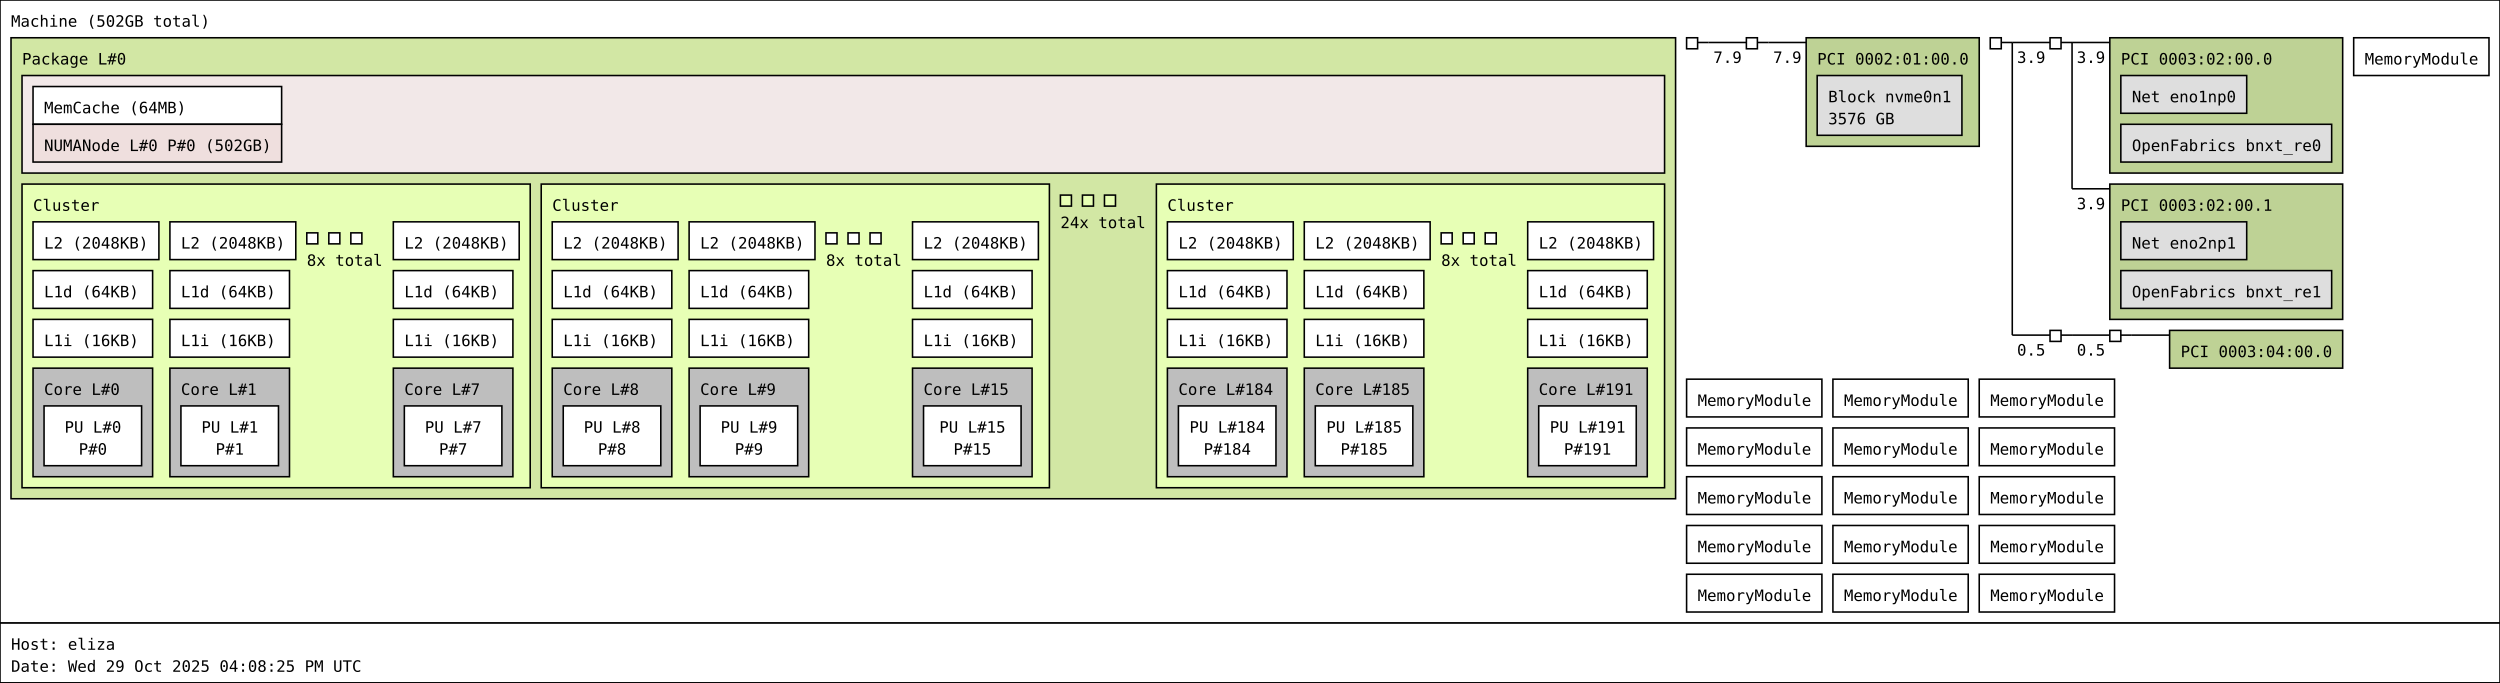
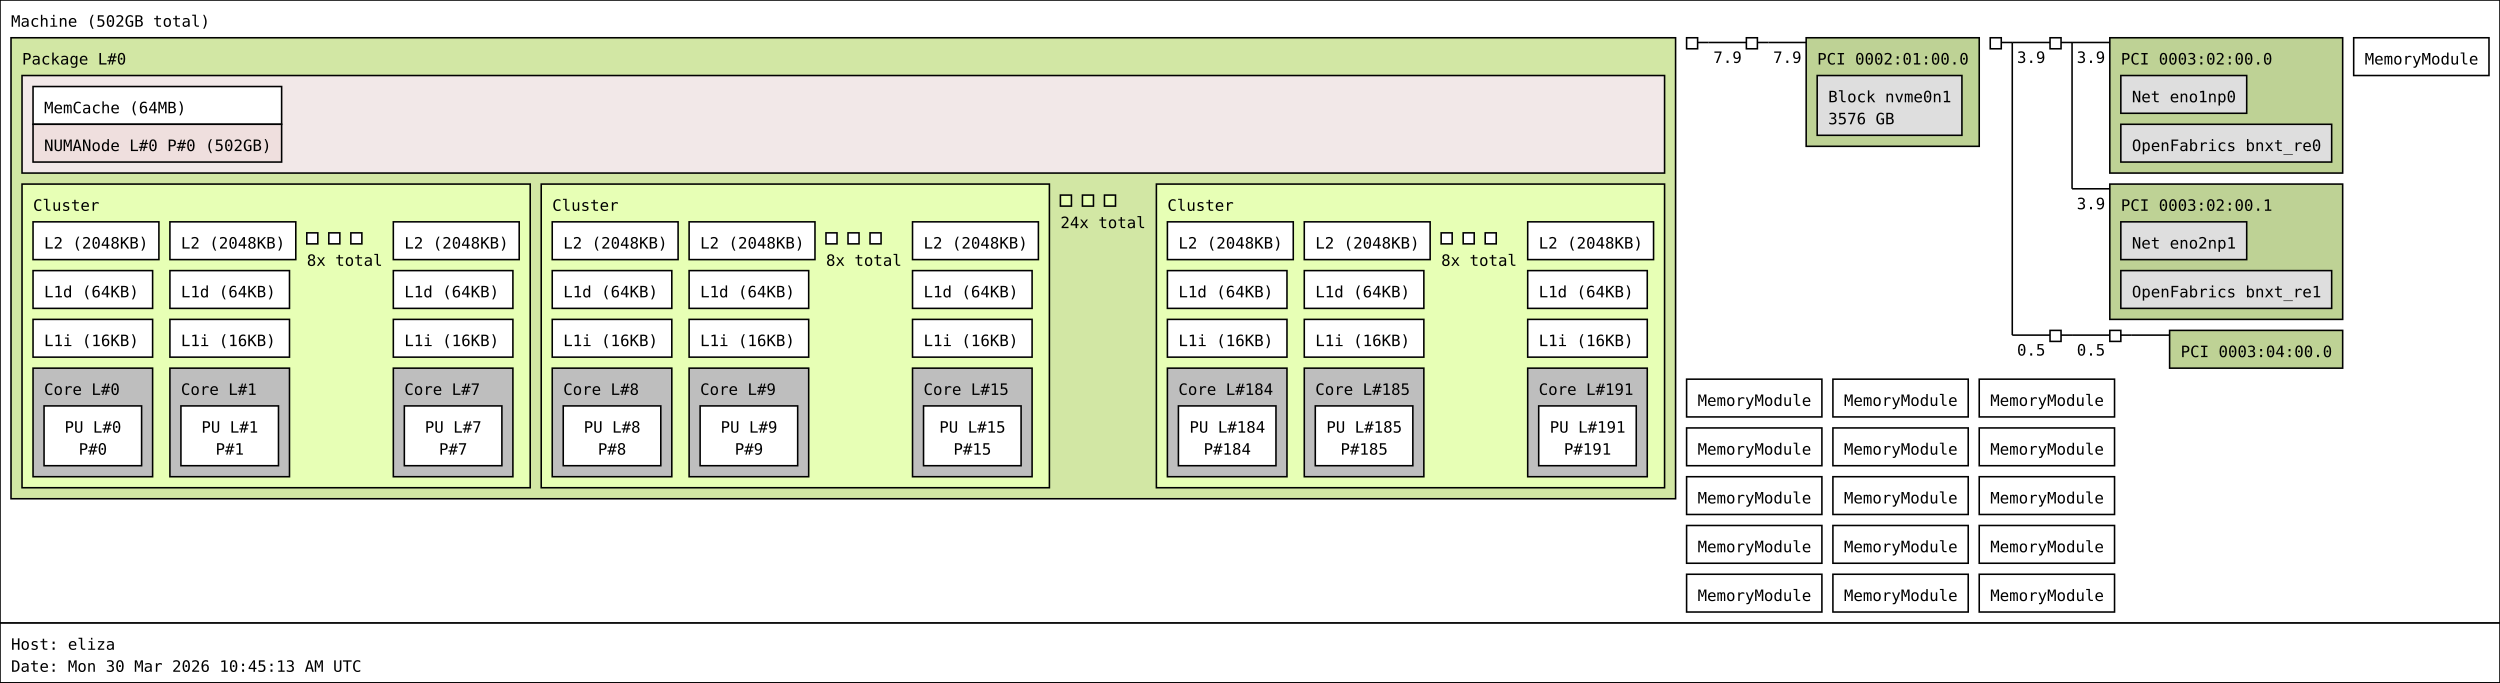
<svg xmlns="http://www.w3.org/2000/svg" width="1589px" height="434px" viewBox="0 0 1589px 434px" version="1.1">
  <rect id="Machine_0_rect" class="Machine" x="0" y="0" width="1589" height="396" fill="rgb(255,255,255)" stroke="rgb(0,0,0)" stroke-width="1" />
  <text id="Machine_0_text" class="Machine" font-family="Monospace" x="7" y="17" fill="rgb(0,0,0)" font-size="10px">Machine (502GB total)</text>
  <rect id="Package_0_rect" class="Package" x="7" y="24" width="1058" height="293" fill="rgb(210,231,164)" stroke="rgb(0,0,0)" stroke-width="1" />
  <text id="Package_0_text" class="Package" font-family="Monospace" x="14" y="41" fill="rgb(0,0,0)" font-size="10px">Package L#0</text>
  <rect id="Group0_0_rect" class="Group0" x="14" y="117" width="323" height="193" fill="rgb(231,255,181)" stroke="rgb(0,0,0)" stroke-width="1" />
  <text id="Group0_0_text" class="Group0" font-family="Monospace" x="21" y="134" fill="rgb(0,0,0)" font-size="10px">Cluster</text>
  <rect id="L2_0_rect" class="L2" x="21" y="141" width="80" height="24" fill="rgb(255,255,255)" stroke="rgb(0,0,0)" stroke-width="1" />
  <text id="L2_0_text" class="L2" font-family="Monospace" x="28" y="158" fill="rgb(0,0,0)" font-size="10px">L2 (2048KB)</text>
  <rect id="L1d_0_rect" class="L1d" x="21" y="172" width="76" height="24" fill="rgb(255,255,255)" stroke="rgb(0,0,0)" stroke-width="1" />
  <text id="L1d_0_text" class="L1d" font-family="Monospace" x="28" y="189" fill="rgb(0,0,0)" font-size="10px">L1d (64KB)</text>
  <rect id="L1i_0_rect" class="L1i" x="21" y="203" width="76" height="24" fill="rgb(255,255,255)" stroke="rgb(0,0,0)" stroke-width="1" />
  <text id="L1i_0_text" class="L1i" font-family="Monospace" x="28" y="220" fill="rgb(0,0,0)" font-size="10px">L1i (16KB)</text>
  <rect id="Core_0_rect" class="Core" x="21" y="234" width="76" height="69" fill="rgb(190,190,190)" stroke="rgb(0,0,0)" stroke-width="1" />
  <text id="Core_0_text" class="Core" font-family="Monospace" x="28" y="251" fill="rgb(0,0,0)" font-size="10px">Core L#0</text>
  <rect id="PU_0_rect" class="PU" x="28" y="258" width="62" height="38" fill="rgb(255,255,255)" stroke="rgb(0,0,0)" stroke-width="1" />
  <text id="PU_0_text" class="PU" font-family="Monospace" x="41" y="275" fill="rgb(0,0,0)" font-size="10px">PU L#0</text>
  <text id="PU_0_text_1" class="PU" font-family="Monospace" x="50" y="289" fill="rgb(0,0,0)" font-size="10px">P#0</text>
  <rect id="L2_1_rect" class="L2" x="108" y="141" width="80" height="24" fill="rgb(255,255,255)" stroke="rgb(0,0,0)" stroke-width="1" />
  <text id="L2_1_text" class="L2" font-family="Monospace" x="115" y="158" fill="rgb(0,0,0)" font-size="10px">L2 (2048KB)</text>
  <rect id="L1d_1_rect" class="L1d" x="108" y="172" width="76" height="24" fill="rgb(255,255,255)" stroke="rgb(0,0,0)" stroke-width="1" />
  <text id="L1d_1_text" class="L1d" font-family="Monospace" x="115" y="189" fill="rgb(0,0,0)" font-size="10px">L1d (64KB)</text>
  <rect id="L1i_1_rect" class="L1i" x="108" y="203" width="76" height="24" fill="rgb(255,255,255)" stroke="rgb(0,0,0)" stroke-width="1" />
  <text id="L1i_1_text" class="L1i" font-family="Monospace" x="115" y="220" fill="rgb(0,0,0)" font-size="10px">L1i (16KB)</text>
  <rect id="Core_1_rect" class="Core" x="108" y="234" width="76" height="69" fill="rgb(190,190,190)" stroke="rgb(0,0,0)" stroke-width="1" />
  <text id="Core_1_text" class="Core" font-family="Monospace" x="115" y="251" fill="rgb(0,0,0)" font-size="10px">Core L#1</text>
  <rect id="PU_1_rect" class="PU" x="115" y="258" width="62" height="38" fill="rgb(255,255,255)" stroke="rgb(0,0,0)" stroke-width="1" />
  <text id="PU_1_text" class="PU" font-family="Monospace" x="128" y="275" fill="rgb(0,0,0)" font-size="10px">PU L#1</text>
  <text id="PU_1_text_1" class="PU" font-family="Monospace" x="137" y="289" fill="rgb(0,0,0)" font-size="10px">P#1</text>
  <rect id="L2_2_rect" class="L2" x="195" y="148" width="7" height="7" fill="rgb(255,255,255)" stroke="rgb(0,0,0)" stroke-width="1" />
  <rect id="L2_2_rect" class="L2" x="209" y="148" width="7" height="7" fill="rgb(255,255,255)" stroke="rgb(0,0,0)" stroke-width="1" />
  <rect id="L2_2_rect" class="L2" x="223" y="148" width="7" height="7" fill="rgb(255,255,255)" stroke="rgb(0,0,0)" stroke-width="1" />
  <text id="L2_2_text" class="L2" font-family="Monospace" x="195" y="169" fill="rgb(0,0,0)" font-size="10px">8x total</text>
  <rect id="L2_7_rect" class="L2" x="250" y="141" width="80" height="24" fill="rgb(255,255,255)" stroke="rgb(0,0,0)" stroke-width="1" />
  <text id="L2_7_text" class="L2" font-family="Monospace" x="257" y="158" fill="rgb(0,0,0)" font-size="10px">L2 (2048KB)</text>
  <rect id="L1d_7_rect" class="L1d" x="250" y="172" width="76" height="24" fill="rgb(255,255,255)" stroke="rgb(0,0,0)" stroke-width="1" />
  <text id="L1d_7_text" class="L1d" font-family="Monospace" x="257" y="189" fill="rgb(0,0,0)" font-size="10px">L1d (64KB)</text>
  <rect id="L1i_7_rect" class="L1i" x="250" y="203" width="76" height="24" fill="rgb(255,255,255)" stroke="rgb(0,0,0)" stroke-width="1" />
  <text id="L1i_7_text" class="L1i" font-family="Monospace" x="257" y="220" fill="rgb(0,0,0)" font-size="10px">L1i (16KB)</text>
  <rect id="Core_7_rect" class="Core" x="250" y="234" width="76" height="69" fill="rgb(190,190,190)" stroke="rgb(0,0,0)" stroke-width="1" />
  <text id="Core_7_text" class="Core" font-family="Monospace" x="257" y="251" fill="rgb(0,0,0)" font-size="10px">Core L#7</text>
  <rect id="PU_7_rect" class="PU" x="257" y="258" width="62" height="38" fill="rgb(255,255,255)" stroke="rgb(0,0,0)" stroke-width="1" />
  <text id="PU_7_text" class="PU" font-family="Monospace" x="270" y="275" fill="rgb(0,0,0)" font-size="10px">PU L#7</text>
  <text id="PU_7_text_1" class="PU" font-family="Monospace" x="279" y="289" fill="rgb(0,0,0)" font-size="10px">P#7</text>
  <rect id="Group0_1_rect" class="Group0" x="344" y="117" width="323" height="193" fill="rgb(231,255,181)" stroke="rgb(0,0,0)" stroke-width="1" />
  <text id="Group0_1_text" class="Group0" font-family="Monospace" x="351" y="134" fill="rgb(0,0,0)" font-size="10px">Cluster</text>
  <rect id="L2_8_rect" class="L2" x="351" y="141" width="80" height="24" fill="rgb(255,255,255)" stroke="rgb(0,0,0)" stroke-width="1" />
  <text id="L2_8_text" class="L2" font-family="Monospace" x="358" y="158" fill="rgb(0,0,0)" font-size="10px">L2 (2048KB)</text>
  <rect id="L1d_8_rect" class="L1d" x="351" y="172" width="76" height="24" fill="rgb(255,255,255)" stroke="rgb(0,0,0)" stroke-width="1" />
  <text id="L1d_8_text" class="L1d" font-family="Monospace" x="358" y="189" fill="rgb(0,0,0)" font-size="10px">L1d (64KB)</text>
  <rect id="L1i_8_rect" class="L1i" x="351" y="203" width="76" height="24" fill="rgb(255,255,255)" stroke="rgb(0,0,0)" stroke-width="1" />
  <text id="L1i_8_text" class="L1i" font-family="Monospace" x="358" y="220" fill="rgb(0,0,0)" font-size="10px">L1i (16KB)</text>
  <rect id="Core_8_rect" class="Core" x="351" y="234" width="76" height="69" fill="rgb(190,190,190)" stroke="rgb(0,0,0)" stroke-width="1" />
  <text id="Core_8_text" class="Core" font-family="Monospace" x="358" y="251" fill="rgb(0,0,0)" font-size="10px">Core L#8</text>
  <rect id="PU_8_rect" class="PU" x="358" y="258" width="62" height="38" fill="rgb(255,255,255)" stroke="rgb(0,0,0)" stroke-width="1" />
  <text id="PU_8_text" class="PU" font-family="Monospace" x="371" y="275" fill="rgb(0,0,0)" font-size="10px">PU L#8</text>
  <text id="PU_8_text_1" class="PU" font-family="Monospace" x="380" y="289" fill="rgb(0,0,0)" font-size="10px">P#8</text>
  <rect id="L2_9_rect" class="L2" x="438" y="141" width="80" height="24" fill="rgb(255,255,255)" stroke="rgb(0,0,0)" stroke-width="1" />
  <text id="L2_9_text" class="L2" font-family="Monospace" x="445" y="158" fill="rgb(0,0,0)" font-size="10px">L2 (2048KB)</text>
  <rect id="L1d_9_rect" class="L1d" x="438" y="172" width="76" height="24" fill="rgb(255,255,255)" stroke="rgb(0,0,0)" stroke-width="1" />
  <text id="L1d_9_text" class="L1d" font-family="Monospace" x="445" y="189" fill="rgb(0,0,0)" font-size="10px">L1d (64KB)</text>
  <rect id="L1i_9_rect" class="L1i" x="438" y="203" width="76" height="24" fill="rgb(255,255,255)" stroke="rgb(0,0,0)" stroke-width="1" />
  <text id="L1i_9_text" class="L1i" font-family="Monospace" x="445" y="220" fill="rgb(0,0,0)" font-size="10px">L1i (16KB)</text>
  <rect id="Core_9_rect" class="Core" x="438" y="234" width="76" height="69" fill="rgb(190,190,190)" stroke="rgb(0,0,0)" stroke-width="1" />
  <text id="Core_9_text" class="Core" font-family="Monospace" x="445" y="251" fill="rgb(0,0,0)" font-size="10px">Core L#9</text>
  <rect id="PU_9_rect" class="PU" x="445" y="258" width="62" height="38" fill="rgb(255,255,255)" stroke="rgb(0,0,0)" stroke-width="1" />
  <text id="PU_9_text" class="PU" font-family="Monospace" x="458" y="275" fill="rgb(0,0,0)" font-size="10px">PU L#9</text>
  <text id="PU_9_text_1" class="PU" font-family="Monospace" x="467" y="289" fill="rgb(0,0,0)" font-size="10px">P#9</text>
  <rect id="L2_10_rect" class="L2" x="525" y="148" width="7" height="7" fill="rgb(255,255,255)" stroke="rgb(0,0,0)" stroke-width="1" />
  <rect id="L2_10_rect" class="L2" x="539" y="148" width="7" height="7" fill="rgb(255,255,255)" stroke="rgb(0,0,0)" stroke-width="1" />
  <rect id="L2_10_rect" class="L2" x="553" y="148" width="7" height="7" fill="rgb(255,255,255)" stroke="rgb(0,0,0)" stroke-width="1" />
  <text id="L2_10_text" class="L2" font-family="Monospace" x="525" y="169" fill="rgb(0,0,0)" font-size="10px">8x total</text>
  <rect id="L2_15_rect" class="L2" x="580" y="141" width="80" height="24" fill="rgb(255,255,255)" stroke="rgb(0,0,0)" stroke-width="1" />
  <text id="L2_15_text" class="L2" font-family="Monospace" x="587" y="158" fill="rgb(0,0,0)" font-size="10px">L2 (2048KB)</text>
  <rect id="L1d_15_rect" class="L1d" x="580" y="172" width="76" height="24" fill="rgb(255,255,255)" stroke="rgb(0,0,0)" stroke-width="1" />
  <text id="L1d_15_text" class="L1d" font-family="Monospace" x="587" y="189" fill="rgb(0,0,0)" font-size="10px">L1d (64KB)</text>
  <rect id="L1i_15_rect" class="L1i" x="580" y="203" width="76" height="24" fill="rgb(255,255,255)" stroke="rgb(0,0,0)" stroke-width="1" />
  <text id="L1i_15_text" class="L1i" font-family="Monospace" x="587" y="220" fill="rgb(0,0,0)" font-size="10px">L1i (16KB)</text>
  <rect id="Core_15_rect" class="Core" x="580" y="234" width="76" height="69" fill="rgb(190,190,190)" stroke="rgb(0,0,0)" stroke-width="1" />
  <text id="Core_15_text" class="Core" font-family="Monospace" x="587" y="251" fill="rgb(0,0,0)" font-size="10px">Core L#15</text>
  <rect id="PU_15_rect" class="PU" x="587" y="258" width="62" height="38" fill="rgb(255,255,255)" stroke="rgb(0,0,0)" stroke-width="1" />
  <text id="PU_15_text" class="PU" font-family="Monospace" x="597" y="275" fill="rgb(0,0,0)" font-size="10px">PU L#15</text>
  <text id="PU_15_text_1" class="PU" font-family="Monospace" x="606" y="289" fill="rgb(0,0,0)" font-size="10px">P#15</text>
  <rect id="Group0_2_rect" class="Group0" x="674" y="124" width="7" height="7" fill="rgb(231,255,181)" stroke="rgb(0,0,0)" stroke-width="1" />
  <rect id="Group0_2_rect" class="Group0" x="688" y="124" width="7" height="7" fill="rgb(231,255,181)" stroke="rgb(0,0,0)" stroke-width="1" />
  <rect id="Group0_2_rect" class="Group0" x="702" y="124" width="7" height="7" fill="rgb(231,255,181)" stroke="rgb(0,0,0)" stroke-width="1" />
  <text id="Group0_2_text" class="Group0" font-family="Monospace" x="674" y="145" fill="rgb(0,0,0)" font-size="10px">24x total</text>
  <rect id="Group0_23_rect" class="Group0" x="735" y="117" width="323" height="193" fill="rgb(231,255,181)" stroke="rgb(0,0,0)" stroke-width="1" />
  <text id="Group0_23_text" class="Group0" font-family="Monospace" x="742" y="134" fill="rgb(0,0,0)" font-size="10px">Cluster</text>
  <rect id="L2_184_rect" class="L2" x="742" y="141" width="80" height="24" fill="rgb(255,255,255)" stroke="rgb(0,0,0)" stroke-width="1" />
  <text id="L2_184_text" class="L2" font-family="Monospace" x="749" y="158" fill="rgb(0,0,0)" font-size="10px">L2 (2048KB)</text>
  <rect id="L1d_184_rect" class="L1d" x="742" y="172" width="76" height="24" fill="rgb(255,255,255)" stroke="rgb(0,0,0)" stroke-width="1" />
  <text id="L1d_184_text" class="L1d" font-family="Monospace" x="749" y="189" fill="rgb(0,0,0)" font-size="10px">L1d (64KB)</text>
  <rect id="L1i_184_rect" class="L1i" x="742" y="203" width="76" height="24" fill="rgb(255,255,255)" stroke="rgb(0,0,0)" stroke-width="1" />
  <text id="L1i_184_text" class="L1i" font-family="Monospace" x="749" y="220" fill="rgb(0,0,0)" font-size="10px">L1i (16KB)</text>
  <rect id="Core_184_rect" class="Core" x="742" y="234" width="76" height="69" fill="rgb(190,190,190)" stroke="rgb(0,0,0)" stroke-width="1" />
  <text id="Core_184_text" class="Core" font-family="Monospace" x="749" y="251" fill="rgb(0,0,0)" font-size="10px">Core L#184</text>
  <rect id="PU_184_rect" class="PU" x="749" y="258" width="62" height="38" fill="rgb(255,255,255)" stroke="rgb(0,0,0)" stroke-width="1" />
  <text id="PU_184_text" class="PU" font-family="Monospace" x="756" y="275" fill="rgb(0,0,0)" font-size="10px">PU L#184</text>
  <text id="PU_184_text_1" class="PU" font-family="Monospace" x="765" y="289" fill="rgb(0,0,0)" font-size="10px">P#184</text>
  <rect id="L2_185_rect" class="L2" x="829" y="141" width="80" height="24" fill="rgb(255,255,255)" stroke="rgb(0,0,0)" stroke-width="1" />
  <text id="L2_185_text" class="L2" font-family="Monospace" x="836" y="158" fill="rgb(0,0,0)" font-size="10px">L2 (2048KB)</text>
  <rect id="L1d_185_rect" class="L1d" x="829" y="172" width="76" height="24" fill="rgb(255,255,255)" stroke="rgb(0,0,0)" stroke-width="1" />
  <text id="L1d_185_text" class="L1d" font-family="Monospace" x="836" y="189" fill="rgb(0,0,0)" font-size="10px">L1d (64KB)</text>
  <rect id="L1i_185_rect" class="L1i" x="829" y="203" width="76" height="24" fill="rgb(255,255,255)" stroke="rgb(0,0,0)" stroke-width="1" />
  <text id="L1i_185_text" class="L1i" font-family="Monospace" x="836" y="220" fill="rgb(0,0,0)" font-size="10px">L1i (16KB)</text>
  <rect id="Core_185_rect" class="Core" x="829" y="234" width="76" height="69" fill="rgb(190,190,190)" stroke="rgb(0,0,0)" stroke-width="1" />
  <text id="Core_185_text" class="Core" font-family="Monospace" x="836" y="251" fill="rgb(0,0,0)" font-size="10px">Core L#185</text>
  <rect id="PU_185_rect" class="PU" x="836" y="258" width="62" height="38" fill="rgb(255,255,255)" stroke="rgb(0,0,0)" stroke-width="1" />
  <text id="PU_185_text" class="PU" font-family="Monospace" x="843" y="275" fill="rgb(0,0,0)" font-size="10px">PU L#185</text>
  <text id="PU_185_text_1" class="PU" font-family="Monospace" x="852" y="289" fill="rgb(0,0,0)" font-size="10px">P#185</text>
  <rect id="L2_186_rect" class="L2" x="916" y="148" width="7" height="7" fill="rgb(255,255,255)" stroke="rgb(0,0,0)" stroke-width="1" />
  <rect id="L2_186_rect" class="L2" x="930" y="148" width="7" height="7" fill="rgb(255,255,255)" stroke="rgb(0,0,0)" stroke-width="1" />
  <rect id="L2_186_rect" class="L2" x="944" y="148" width="7" height="7" fill="rgb(255,255,255)" stroke="rgb(0,0,0)" stroke-width="1" />
  <text id="L2_186_text" class="L2" font-family="Monospace" x="916" y="169" fill="rgb(0,0,0)" font-size="10px">8x total</text>
  <rect id="L2_191_rect" class="L2" x="971" y="141" width="80" height="24" fill="rgb(255,255,255)" stroke="rgb(0,0,0)" stroke-width="1" />
  <text id="L2_191_text" class="L2" font-family="Monospace" x="978" y="158" fill="rgb(0,0,0)" font-size="10px">L2 (2048KB)</text>
  <rect id="L1d_191_rect" class="L1d" x="971" y="172" width="76" height="24" fill="rgb(255,255,255)" stroke="rgb(0,0,0)" stroke-width="1" />
  <text id="L1d_191_text" class="L1d" font-family="Monospace" x="978" y="189" fill="rgb(0,0,0)" font-size="10px">L1d (64KB)</text>
  <rect id="L1i_191_rect" class="L1i" x="971" y="203" width="76" height="24" fill="rgb(255,255,255)" stroke="rgb(0,0,0)" stroke-width="1" />
  <text id="L1i_191_text" class="L1i" font-family="Monospace" x="978" y="220" fill="rgb(0,0,0)" font-size="10px">L1i (16KB)</text>
  <rect id="Core_191_rect" class="Core" x="971" y="234" width="76" height="69" fill="rgb(190,190,190)" stroke="rgb(0,0,0)" stroke-width="1" />
  <text id="Core_191_text" class="Core" font-family="Monospace" x="978" y="251" fill="rgb(0,0,0)" font-size="10px">Core L#191</text>
  <rect id="PU_191_rect" class="PU" x="978" y="258" width="62" height="38" fill="rgb(255,255,255)" stroke="rgb(0,0,0)" stroke-width="1" />
  <text id="PU_191_text" class="PU" font-family="Monospace" x="985" y="275" fill="rgb(0,0,0)" font-size="10px">PU L#191</text>
  <text id="PU_191_text_1" class="PU" font-family="Monospace" x="994" y="289" fill="rgb(0,0,0)" font-size="10px">P#191</text>
  <rect id="Package_0_rect_1" class="Package" x="14" y="48" width="1044" height="62" fill="rgb(242,232,232)" stroke="rgb(0,0,0)" stroke-width="1" />
  <rect id="MemCache_0_rect" class="MemCache" x="21" y="55" width="158" height="24" fill="rgb(255,255,255)" stroke="rgb(0,0,0)" stroke-width="1" />
  <text id="MemCache_0_text" class="MemCache" font-family="Monospace" x="28" y="72" fill="rgb(0,0,0)" font-size="10px">MemCache (64MB)</text>
  <rect id="NUMANode_0_rect" class="NUMANode" x="21" y="79" width="158" height="24" fill="rgb(239,223,222)" stroke="rgb(0,0,0)" stroke-width="1" />
  <text id="NUMANode_0_text" class="NUMANode" font-family="Monospace" x="28" y="96" fill="rgb(0,0,0)" font-size="10px">NUMANode L#0 P#0 (502GB)</text>
  <rect id="HostBridge_0_rect" class="HostBridge" x="1072" y="24" width="7" height="7" fill="rgb(255,255,255)" stroke="rgb(0,0,0)" stroke-width="1" />
  <line id="HostBridge_0_line" class="HostBridge" x1="1079" y1="27" x2="1086" y2="27" stroke="rgb(0,0,0)" stroke-width="1" />
  <line id="HostBridge_0_line_2" class="HostBridge" x1="1086" y1="27" x2="1110" y2="27" stroke="rgb(0,0,0)" stroke-width="1" />
  <text id="HostBridge_0_text_2" class="HostBridge" font-family="Monospace" x="1089" y="40" fill="rgb(0,0,0)" font-size="10px">7.9</text>
  <line id="HostBridge_0_line_1" class="HostBridge" x1="1086" y1="27" x2="1086" y2="27" stroke="rgb(0,0,0)" stroke-width="1" />
  <rect id="PCIBridge_1_rect" class="PCIBridge" x="1110" y="24" width="7" height="7" fill="rgb(255,255,255)" stroke="rgb(0,0,0)" stroke-width="1" />
  <line id="PCIBridge_1_line" class="PCIBridge" x1="1117" y1="27" x2="1124" y2="27" stroke="rgb(0,0,0)" stroke-width="1" />
  <line id="PCIBridge_1_line_2" class="PCIBridge" x1="1124" y1="27" x2="1148" y2="27" stroke="rgb(0,0,0)" stroke-width="1" />
  <text id="PCIBridge_1_text_2" class="PCIBridge" font-family="Monospace" x="1127" y="40" fill="rgb(0,0,0)" font-size="10px">7.9</text>
  <line id="PCIBridge_1_line_1" class="PCIBridge" x1="1124" y1="27" x2="1124" y2="27" stroke="rgb(0,0,0)" stroke-width="1" />
  <rect id="PCI_0_rect" class="PCI" x="1148" y="24" width="110" height="69" fill="rgb(190,210,149)" stroke="rgb(0,0,0)" stroke-width="1" />
  <text id="PCI_0_text" class="PCI" font-family="Monospace" x="1155" y="41" fill="rgb(0,0,0)" font-size="10px">PCI 0002:01:00.0</text>
  <rect id="Block_0_rect" class="Block" x="1155" y="48" width="92" height="38" fill="rgb(222,222,222)" stroke="rgb(0,0,0)" stroke-width="1" />
  <text id="Block_0_text" class="Block" font-family="Monospace" x="1162" y="65" fill="rgb(0,0,0)" font-size="10px">Block nvme0n1</text>
  <text id="Block_0_text_1" class="Block" font-family="Monospace" x="1162" y="79" fill="rgb(0,0,0)" font-size="10px">3576 GB</text>
  <rect id="HostBridge_2_rect" class="HostBridge" x="1265" y="24" width="7" height="7" fill="rgb(255,255,255)" stroke="rgb(0,0,0)" stroke-width="1" />
  <line id="HostBridge_2_line" class="HostBridge" x1="1272" y1="27" x2="1279" y2="27" stroke="rgb(0,0,0)" stroke-width="1" />
  <line id="HostBridge_2_line_2" class="HostBridge" x1="1279" y1="27" x2="1303" y2="27" stroke="rgb(0,0,0)" stroke-width="1" />
  <text id="HostBridge_2_text_2" class="HostBridge" font-family="Monospace" x="1282" y="40" fill="rgb(0,0,0)" font-size="10px">3.9</text>
  <line id="HostBridge_2_line_3" class="HostBridge" x1="1279" y1="213" x2="1303" y2="213" stroke="rgb(0,0,0)" stroke-width="1" />
  <text id="HostBridge_2_text_3" class="HostBridge" font-family="Monospace" x="1282" y="226" fill="rgb(0,0,0)" font-size="10px">0.5</text>
  <line id="HostBridge_2_line_1" class="HostBridge" x1="1279" y1="27" x2="1279" y2="213" stroke="rgb(0,0,0)" stroke-width="1" />
  <rect id="PCIBridge_3_rect" class="PCIBridge" x="1303" y="24" width="7" height="7" fill="rgb(255,255,255)" stroke="rgb(0,0,0)" stroke-width="1" />
  <line id="PCIBridge_3_line" class="PCIBridge" x1="1310" y1="27" x2="1317" y2="27" stroke="rgb(0,0,0)" stroke-width="1" />
  <line id="PCIBridge_3_line_2" class="PCIBridge" x1="1317" y1="27" x2="1341" y2="27" stroke="rgb(0,0,0)" stroke-width="1" />
  <text id="PCIBridge_3_text_2" class="PCIBridge" font-family="Monospace" x="1320" y="40" fill="rgb(0,0,0)" font-size="10px">3.9</text>
  <line id="PCIBridge_3_line_3" class="PCIBridge" x1="1317" y1="120" x2="1341" y2="120" stroke="rgb(0,0,0)" stroke-width="1" />
  <text id="PCIBridge_3_text_3" class="PCIBridge" font-family="Monospace" x="1320" y="133" fill="rgb(0,0,0)" font-size="10px">3.9</text>
  <line id="PCIBridge_3_line_1" class="PCIBridge" x1="1317" y1="27" x2="1317" y2="120" stroke="rgb(0,0,0)" stroke-width="1" />
  <rect id="PCI_1_rect" class="PCI" x="1341" y="24" width="148" height="86" fill="rgb(190,210,149)" stroke="rgb(0,0,0)" stroke-width="1" />
  <text id="PCI_1_text" class="PCI" font-family="Monospace" x="1348" y="41" fill="rgb(0,0,0)" font-size="10px">PCI 0003:02:00.0</text>
  <rect id="Net_1_rect" class="Net" x="1348" y="48" width="80" height="24" fill="rgb(222,222,222)" stroke="rgb(0,0,0)" stroke-width="1" />
  <text id="Net_1_text" class="Net" font-family="Monospace" x="1355" y="65" fill="rgb(0,0,0)" font-size="10px">Net eno1np0</text>
  <rect id="OpenFabrics_2_rect" class="OpenFabrics" x="1348" y="79" width="134" height="24" fill="rgb(222,222,222)" stroke="rgb(0,0,0)" stroke-width="1" />
  <text id="OpenFabrics_2_text" class="OpenFabrics" font-family="Monospace" x="1355" y="96" fill="rgb(0,0,0)" font-size="10px">OpenFabrics bnxt_re0</text>
  <rect id="PCI_2_rect" class="PCI" x="1341" y="117" width="148" height="86" fill="rgb(190,210,149)" stroke="rgb(0,0,0)" stroke-width="1" />
  <text id="PCI_2_text" class="PCI" font-family="Monospace" x="1348" y="134" fill="rgb(0,0,0)" font-size="10px">PCI 0003:02:00.1</text>
  <rect id="Net_3_rect" class="Net" x="1348" y="141" width="80" height="24" fill="rgb(222,222,222)" stroke="rgb(0,0,0)" stroke-width="1" />
  <text id="Net_3_text" class="Net" font-family="Monospace" x="1355" y="158" fill="rgb(0,0,0)" font-size="10px">Net eno2np1</text>
  <rect id="OpenFabrics_4_rect" class="OpenFabrics" x="1348" y="172" width="134" height="24" fill="rgb(222,222,222)" stroke="rgb(0,0,0)" stroke-width="1" />
  <text id="OpenFabrics_4_text" class="OpenFabrics" font-family="Monospace" x="1355" y="189" fill="rgb(0,0,0)" font-size="10px">OpenFabrics bnxt_re1</text>
  <rect id="PCIBridge_4_rect" class="PCIBridge" x="1303" y="210" width="7" height="7" fill="rgb(255,255,255)" stroke="rgb(0,0,0)" stroke-width="1" />
  <line id="PCIBridge_4_line" class="PCIBridge" x1="1310" y1="213" x2="1317" y2="213" stroke="rgb(0,0,0)" stroke-width="1" />
  <line id="PCIBridge_4_line_2" class="PCIBridge" x1="1317" y1="213" x2="1341" y2="213" stroke="rgb(0,0,0)" stroke-width="1" />
  <text id="PCIBridge_4_text_2" class="PCIBridge" font-family="Monospace" x="1320" y="226" fill="rgb(0,0,0)" font-size="10px">0.5</text>
  <line id="PCIBridge_4_line_1" class="PCIBridge" x1="1317" y1="213" x2="1317" y2="213" stroke="rgb(0,0,0)" stroke-width="1" />
  <rect id="PCIBridge_5_rect" class="PCIBridge" x="1341" y="210" width="7" height="7" fill="rgb(255,255,255)" stroke="rgb(0,0,0)" stroke-width="1" />
  <line id="PCIBridge_5_line" class="PCIBridge" x1="1348" y1="213" x2="1355" y2="213" stroke="rgb(0,0,0)" stroke-width="1" />
  <line id="PCIBridge_5_line_2" class="PCIBridge" x1="1355" y1="213" x2="1379" y2="213" stroke="rgb(0,0,0)" stroke-width="1" />
  <line id="PCIBridge_5_line_1" class="PCIBridge" x1="1355" y1="213" x2="1355" y2="213" stroke="rgb(0,0,0)" stroke-width="1" />
  <rect id="PCI_3_rect" class="PCI" x="1379" y="210" width="110" height="24" fill="rgb(190,210,149)" stroke="rgb(0,0,0)" stroke-width="1" />
  <text id="PCI_3_text" class="PCI" font-family="Monospace" x="1386" y="227" fill="rgb(0,0,0)" font-size="10px">PCI 0003:04:00.0</text>
  <rect id="Misc_0_rect" class="Misc" x="1496" y="24" width="86" height="24" fill="rgb(255,255,255)" stroke="rgb(0,0,0)" stroke-width="1" />
  <text id="Misc_0_text" class="Misc" font-family="Monospace" x="1503" y="41" fill="rgb(0,0,0)" font-size="10px">MemoryModule</text>
  <rect id="Misc_1_rect" class="Misc" x="1072" y="241" width="86" height="24" fill="rgb(255,255,255)" stroke="rgb(0,0,0)" stroke-width="1" />
  <text id="Misc_1_text" class="Misc" font-family="Monospace" x="1079" y="258" fill="rgb(0,0,0)" font-size="10px">MemoryModule</text>
  <rect id="Misc_2_rect" class="Misc" x="1165" y="241" width="86" height="24" fill="rgb(255,255,255)" stroke="rgb(0,0,0)" stroke-width="1" />
  <text id="Misc_2_text" class="Misc" font-family="Monospace" x="1172" y="258" fill="rgb(0,0,0)" font-size="10px">MemoryModule</text>
  <rect id="Misc_3_rect" class="Misc" x="1258" y="241" width="86" height="24" fill="rgb(255,255,255)" stroke="rgb(0,0,0)" stroke-width="1" />
  <text id="Misc_3_text" class="Misc" font-family="Monospace" x="1265" y="258" fill="rgb(0,0,0)" font-size="10px">MemoryModule</text>
  <rect id="Misc_4_rect" class="Misc" x="1072" y="272" width="86" height="24" fill="rgb(255,255,255)" stroke="rgb(0,0,0)" stroke-width="1" />
  <text id="Misc_4_text" class="Misc" font-family="Monospace" x="1079" y="289" fill="rgb(0,0,0)" font-size="10px">MemoryModule</text>
  <rect id="Misc_5_rect" class="Misc" x="1165" y="272" width="86" height="24" fill="rgb(255,255,255)" stroke="rgb(0,0,0)" stroke-width="1" />
  <text id="Misc_5_text" class="Misc" font-family="Monospace" x="1172" y="289" fill="rgb(0,0,0)" font-size="10px">MemoryModule</text>
  <rect id="Misc_6_rect" class="Misc" x="1258" y="272" width="86" height="24" fill="rgb(255,255,255)" stroke="rgb(0,0,0)" stroke-width="1" />
  <text id="Misc_6_text" class="Misc" font-family="Monospace" x="1265" y="289" fill="rgb(0,0,0)" font-size="10px">MemoryModule</text>
  <rect id="Misc_7_rect" class="Misc" x="1072" y="303" width="86" height="24" fill="rgb(255,255,255)" stroke="rgb(0,0,0)" stroke-width="1" />
  <text id="Misc_7_text" class="Misc" font-family="Monospace" x="1079" y="320" fill="rgb(0,0,0)" font-size="10px">MemoryModule</text>
  <rect id="Misc_8_rect" class="Misc" x="1165" y="303" width="86" height="24" fill="rgb(255,255,255)" stroke="rgb(0,0,0)" stroke-width="1" />
  <text id="Misc_8_text" class="Misc" font-family="Monospace" x="1172" y="320" fill="rgb(0,0,0)" font-size="10px">MemoryModule</text>
  <rect id="Misc_9_rect" class="Misc" x="1258" y="303" width="86" height="24" fill="rgb(255,255,255)" stroke="rgb(0,0,0)" stroke-width="1" />
  <text id="Misc_9_text" class="Misc" font-family="Monospace" x="1265" y="320" fill="rgb(0,0,0)" font-size="10px">MemoryModule</text>
  <rect id="Misc_10_rect" class="Misc" x="1072" y="334" width="86" height="24" fill="rgb(255,255,255)" stroke="rgb(0,0,0)" stroke-width="1" />
  <text id="Misc_10_text" class="Misc" font-family="Monospace" x="1079" y="351" fill="rgb(0,0,0)" font-size="10px">MemoryModule</text>
  <rect id="Misc_11_rect" class="Misc" x="1165" y="334" width="86" height="24" fill="rgb(255,255,255)" stroke="rgb(0,0,0)" stroke-width="1" />
  <text id="Misc_11_text" class="Misc" font-family="Monospace" x="1172" y="351" fill="rgb(0,0,0)" font-size="10px">MemoryModule</text>
  <rect id="Misc_12_rect" class="Misc" x="1258" y="334" width="86" height="24" fill="rgb(255,255,255)" stroke="rgb(0,0,0)" stroke-width="1" />
  <text id="Misc_12_text" class="Misc" font-family="Monospace" x="1265" y="351" fill="rgb(0,0,0)" font-size="10px">MemoryModule</text>
  <rect id="Misc_13_rect" class="Misc" x="1072" y="365" width="86" height="24" fill="rgb(255,255,255)" stroke="rgb(0,0,0)" stroke-width="1" />
  <text id="Misc_13_text" class="Misc" font-family="Monospace" x="1079" y="382" fill="rgb(0,0,0)" font-size="10px">MemoryModule</text>
  <rect id="Misc_14_rect" class="Misc" x="1165" y="365" width="86" height="24" fill="rgb(255,255,255)" stroke="rgb(0,0,0)" stroke-width="1" />
  <text id="Misc_14_text" class="Misc" font-family="Monospace" x="1172" y="382" fill="rgb(0,0,0)" font-size="10px">MemoryModule</text>
  <rect id="Misc_15_rect" class="Misc" x="1258" y="365" width="86" height="24" fill="rgb(255,255,255)" stroke="rgb(0,0,0)" stroke-width="1" />
  <text id="Misc_15_text" class="Misc" font-family="Monospace" x="1265" y="382" fill="rgb(0,0,0)" font-size="10px">MemoryModule</text>
  <rect id="anon_rect" x="0" y="396" width="1589" height="38" fill="rgb(255,255,255)" stroke="rgb(0,0,0)" stroke-width="1" />
  <text id="anon_text" font-family="Monospace" x="7" y="413" fill="rgb(0,0,0)" font-size="10px">Host: eliza</text>
-   <text id="anon_text_1" font-family="Monospace" x="7" y="427" fill="rgb(0,0,0)" font-size="10px">Date: Wed 29 Oct 2025 04:08:25 PM UTC</text>
+   <text id="anon_text_1" font-family="Monospace" x="7" y="427" fill="rgb(0,0,0)" font-size="10px">Date: Mon 30 Mar 2026 10:45:13 AM UTC</text>
</svg>
